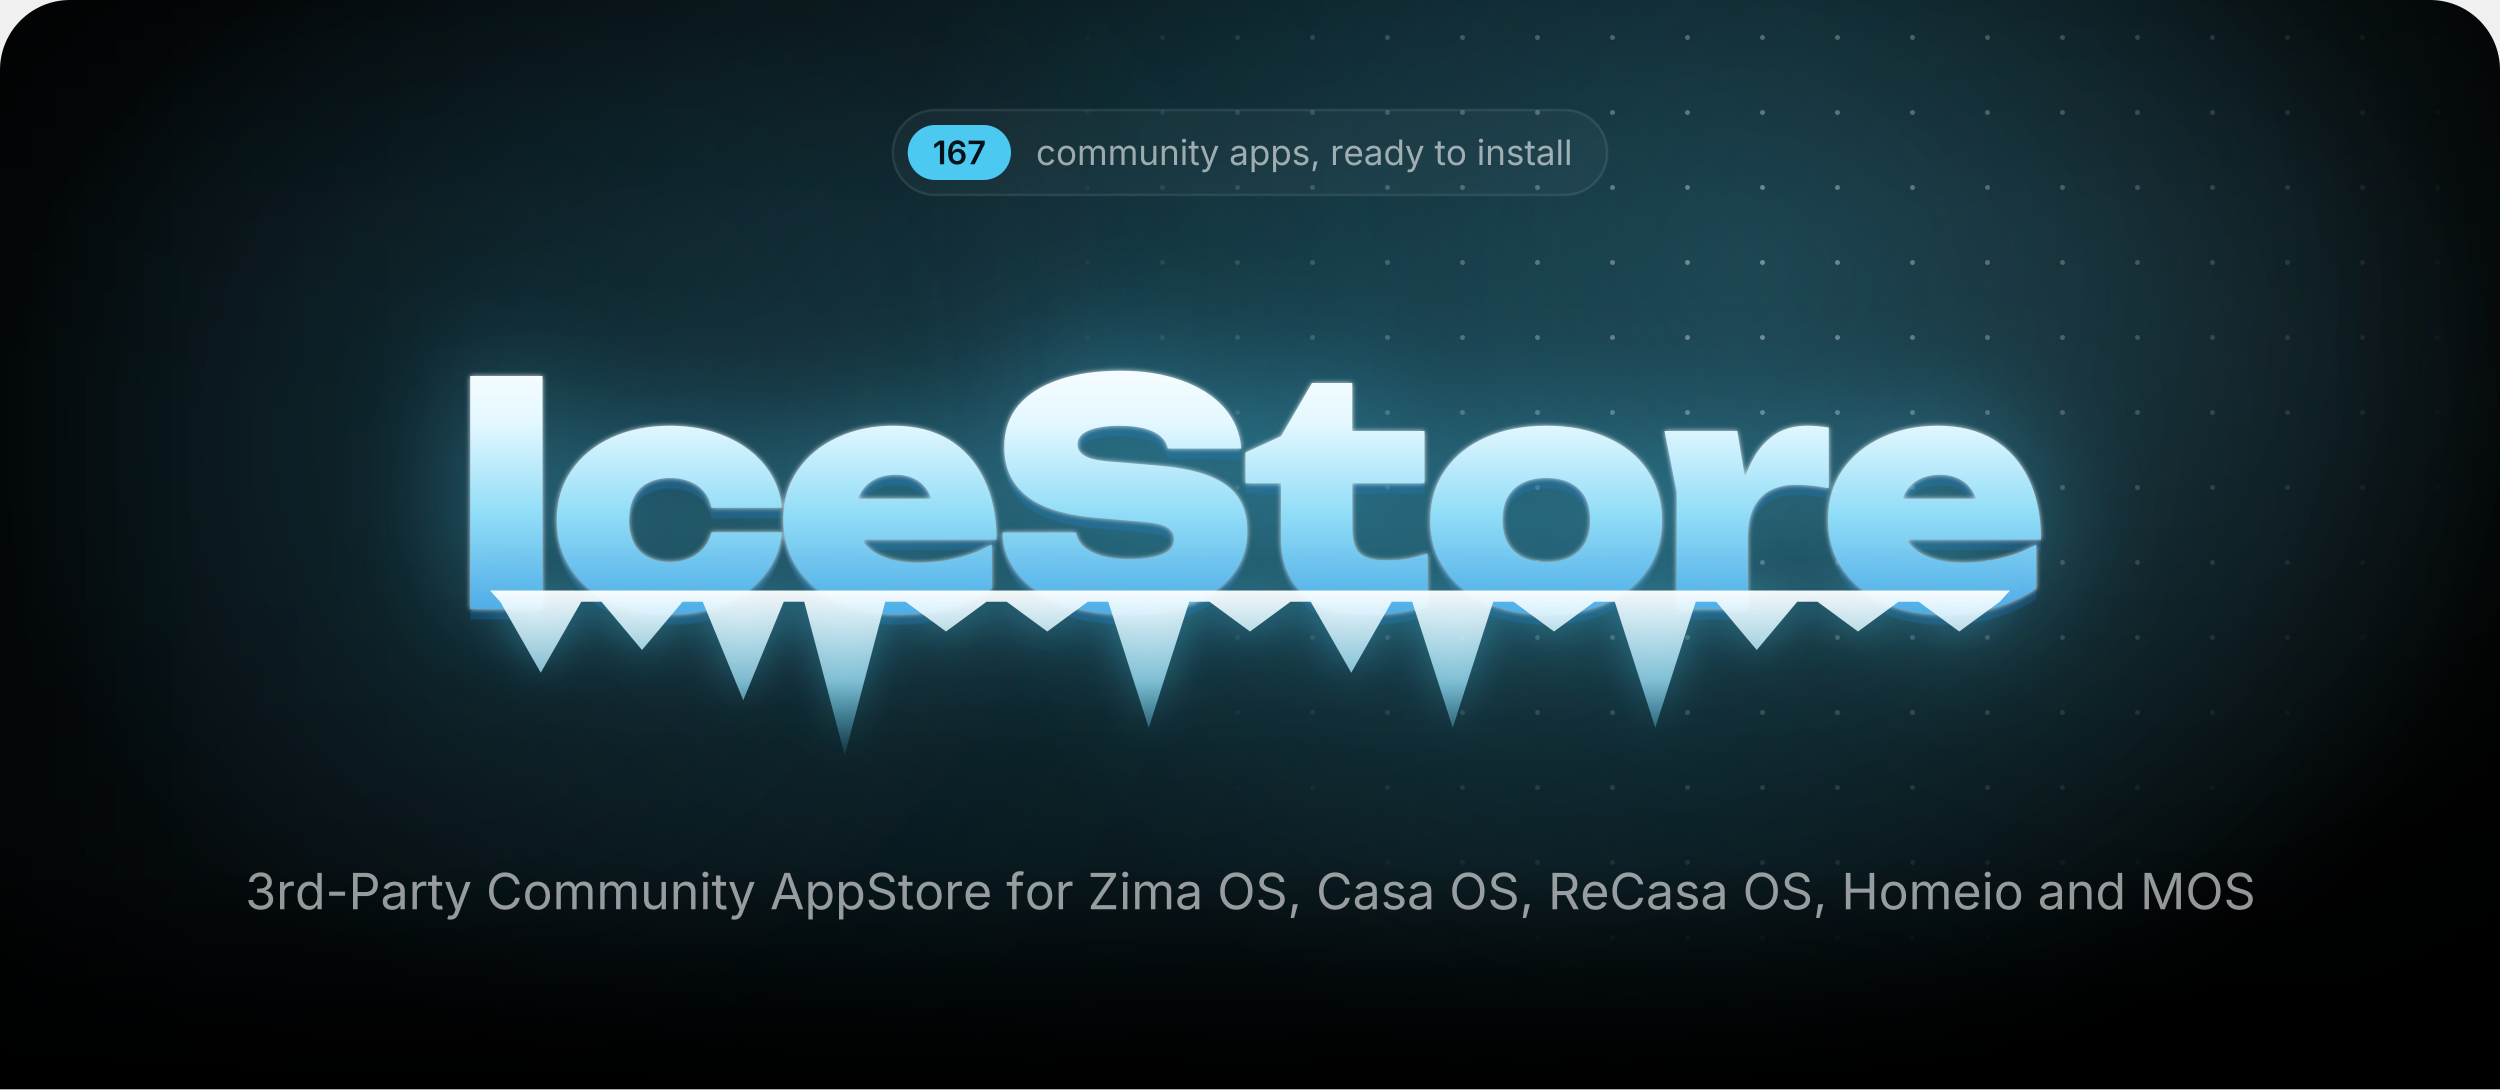
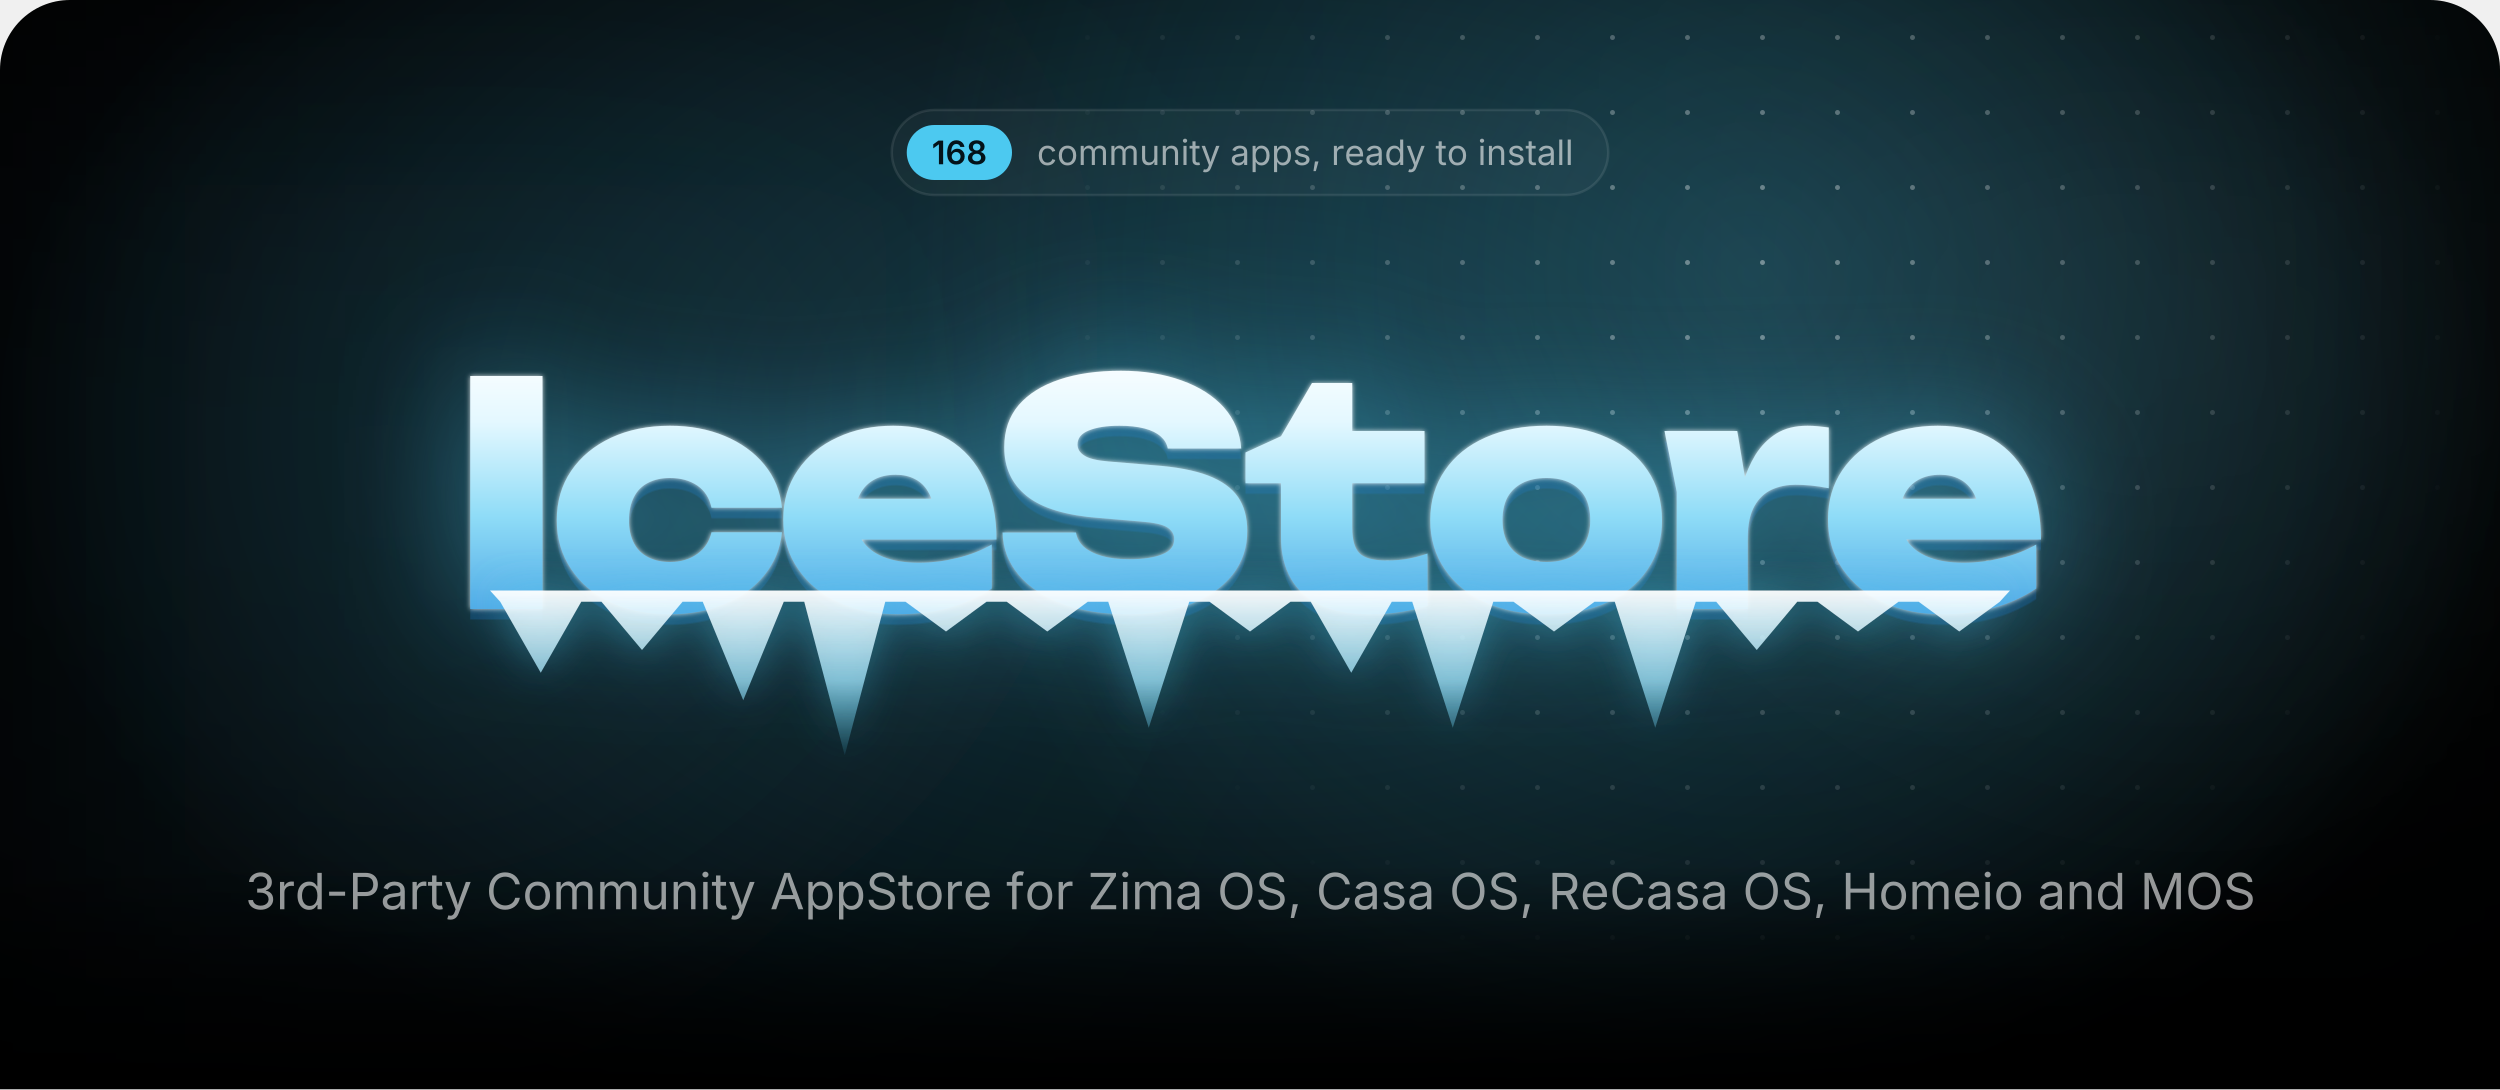
<svg xmlns="http://www.w3.org/2000/svg" width="1000" height="435.7" viewBox="0 0 1000 435.7">
  <style>.blob{transform-box:fill-box;transform-origin:center;animation:drift 22s ease-in-out infinite alternate}.blob+.blob{animation-duration:28s;animation-direction:alternate-reverse}@keyframes drift{to{transform:translate(180px,60px) scale(1.2)}}.spot{animation:spot 18s ease-in-out infinite alternate}@keyframes spot{to{transform:translate(-420px,40px)}}.gl{animation:gl 6s ease-in-out infinite}@keyframes gl{0%,35%{transform:translateX(0)}70%,100%{transform:translateX(1741px)}}.sp{transform-box:fill-box;transform-origin:center;opacity:0;animation:tw 3.2s ease-in-out infinite}@keyframes tw{0%,100%{opacity:0;transform:scale(.3) rotate(0)}50%{opacity:1;transform:scale(1) rotate(45deg)}}@media(prefers-reduced-motion:reduce){*{animation:none!important}}</style>
  <defs>
    <path id="semi.1342" d="M717 1490V0H452V1252H442L94 1002V1256L421 1490Z" />
    <path id="semi.1349" d="M671 -20Q565 -20 464 16Q362 53 280 136Q199 220 151 358Q103 497 103 702Q103 894 144 1044Q184 1193 260 1297Q337 1401 445 1456Q553 1510 687 1510Q826 1510 934 1455Q1043 1400 1110 1305Q1177 1210 1193 1089H931Q910 1175 847 1227Q784 1279 687 1279Q583 1279 510 1218Q438 1157 400 1044Q363 930 363 772H374Q410 837 466 883Q523 929 594 954Q666 978 745 978Q876 978 980 916Q1085 853 1146 744Q1207 634 1207 492Q1207 346 1140 230Q1073 114 952 47Q832 -20 671 -20ZM670 197Q749 197 812 236Q875 274 912 340Q948 406 948 487Q948 567 912 632Q877 697 815 735Q753 773 673 773Q614 773 563 750Q512 728 474 688Q435 648 414 596Q393 544 393 486Q393 408 429 342Q465 276 528 236Q591 197 670 197Z" />
-     <path id="semi.1350" d="M185 0 819 1256V1266H83V1490H1097V1260L463 0Z" />
+     <path id="semi.1351" d="M655 -20Q494 -20 369 34Q244 89 174 184Q103 278 103 399Q103 492 144 571Q185 650 256 703Q326 756 414 771V780Q299 806 228 898Q157 991 157 1111Q157 1226 222 1316Q286 1406 398 1458Q511 1510 655 1510Q798 1510 910 1458Q1023 1406 1088 1316Q1153 1226 1153 1111Q1153 991 1082 898Q1010 806 897 780V771Q984 756 1054 703Q1125 650 1166 571Q1208 492 1208 399Q1208 278 1137 184Q1066 89 941 34Q816 -20 655 -20ZM655 186Q739 186 801 215Q863 244 898 296Q932 349 932 418Q932 490 896 544Q860 599 798 631Q735 663 655 663Q575 663 512 632Q449 600 413 545Q377 490 377 418Q377 349 411 297Q445 245 508 216Q571 186 655 186ZM655 865Q724 865 777 893Q830 921 861 970Q892 1020 892 1085Q892 1150 862 1198Q832 1246 778 1273Q725 1300 655 1300Q584 1300 530 1273Q477 1246 448 1198Q418 1150 418 1085Q418 1020 448 970Q478 921 532 893Q586 865 655 865Z" />
    <path id="regular.586" d="M613 -24Q461 -24 346 48Q232 120 168 250Q104 380 104 552Q104 727 168 858Q232 988 346 1060Q461 1132 613 1132Q694 1132 766 1111Q838 1090 898 1050Q957 1011 1000 954Q1043 896 1066 823L893 774Q881 817 856 853Q831 889 796 916Q760 942 714 956Q668 971 613 971Q501 971 429 912Q357 854 322 759Q287 664 287 552Q287 442 322 348Q357 253 429 195Q501 137 613 137Q669 137 716 152Q763 167 800 194Q836 222 861 260Q886 298 898 343L1070 294Q1048 219 1004 160Q961 102 901 60Q841 19 768 -2Q695 -24 613 -24Z" />
    <path id="regular.790" d="M613 -24Q461 -24 346 48Q232 120 168 250Q104 380 104 552Q104 727 168 858Q232 988 346 1060Q461 1132 613 1132Q766 1132 881 1060Q996 988 1060 858Q1124 727 1124 552Q1124 380 1060 250Q996 120 881 48Q766 -24 613 -24ZM613 137Q726 137 799 195Q872 253 907 348Q942 442 942 552Q942 663 907 758Q872 854 799 912Q726 971 613 971Q501 971 429 912Q357 854 322 759Q287 664 287 552Q287 442 322 348Q357 253 429 195Q501 137 613 137Z" />
    <path id="regular.766" d="M158 0V1118H333L334 868H320Q343 959 392 1018Q442 1078 508 1108Q575 1138 647 1138Q769 1138 844 1063Q920 988 942 866H918Q938 950 991 1011Q1044 1072 1120 1105Q1195 1138 1284 1138Q1381 1138 1461 1096Q1541 1054 1588 969Q1636 884 1636 754V0H1456V749Q1456 870 1388 922Q1320 974 1230 974Q1155 974 1100 942Q1046 911 1016 856Q987 801 987 730V0H807V767Q807 860 745 917Q683 974 588 974Q523 974 466 944Q408 913 373 853Q338 793 338 704V0Z" />
    <path id="regular.915" d="M537 -14Q424 -14 338 32Q253 79 206 173Q158 267 158 408V1118H338V423Q338 294 406 221Q474 148 591 148Q671 148 734 183Q798 218 835 286Q872 353 872 448V1118H1053V0H879V271H903Q851 114 756 50Q660 -14 537 -14Z" />
    <path id="regular.773" d="M338 670V0H158V1118H331L332 847H307Q358 1002 452 1067Q547 1132 674 1132Q787 1132 872 1086Q957 1039 1004 946Q1052 852 1052 710V0H872V695Q872 824 804 897Q737 970 620 970Q540 970 476 935Q412 900 375 833Q338 766 338 670Z" />
    <path id="regular.689" d="M158 0V1118H338V0ZM249 1301Q198 1301 161 1336Q124 1371 124 1420Q124 1470 161 1504Q198 1539 249 1539Q301 1539 338 1504Q375 1470 375 1420Q375 1371 338 1336Q301 1301 249 1301Z" />
    <path id="regular.889" d="M598 1118V964H20V1118ZM188 1384H368V290Q368 215 398 180Q429 146 500 146Q517 146 544 150Q570 154 592 158L629 6Q601 -4 566 -9Q530 -14 495 -14Q350 -14 269 62Q188 139 188 276Z" />
    <path id="regular.998" d="M140 -405 186 -249 205 -254Q260 -268 305 -262Q350 -255 386 -217Q422 -179 449 -99L481 -6L54 1118H251L489 455Q527 351 553 249Q579 147 608 51H542Q571 147 598 250Q624 352 661 455L901 1118H1097L606 -167Q572 -256 524 -314Q477 -371 414 -398Q351 -426 272 -426Q224 -426 189 -419Q154 -412 140 -405Z" />
    <path id="regular.507" d="M471 -26Q365 -26 278 14Q192 54 141 131Q90 208 90 318Q90 414 128 474Q166 534 230 568Q293 603 370 620Q447 637 525 647Q625 660 688 667Q751 674 782 691Q812 708 812 749V755Q812 825 786 874Q760 922 708 948Q656 974 578 974Q498 974 441 949Q384 924 348 886Q313 849 295 810L122 867Q165 969 238 1026Q311 1084 399 1108Q487 1132 573 1132Q629 1132 700 1118Q772 1105 838 1065Q905 1025 948 946Q992 868 992 737V0H815V152H803Q784 113 742 72Q700 30 633 2Q566 -26 471 -26ZM502 133Q602 133 671 172Q740 211 776 274Q812 336 812 404V559Q801 546 764 536Q727 525 680 517Q632 509 588 504Q543 498 517 495Q452 487 396 468Q339 448 305 410Q271 373 271 309Q271 251 301 212Q331 173 383 153Q435 133 502 133Z" />
    <path id="regular.843" d="M158 -418V1118H332V939H352Q371 969 405 1014Q439 1060 503 1096Q567 1132 676 1132Q816 1132 922 1062Q1029 992 1090 862Q1150 733 1150 556Q1150 378 1090 248Q1030 118 924 47Q817 -24 677 -24Q571 -24 506 12Q441 49 406 96Q371 142 352 173H338V-418ZM650 137Q755 137 826 194Q896 250 932 346Q967 441 967 558Q967 674 932 768Q897 861 826 916Q756 971 650 971Q547 971 477 919Q407 867 372 774Q336 682 336 558Q336 434 372 339Q408 244 478 190Q549 137 650 137Z" />
    <path id="regular.871" d="M538 -24Q423 -24 334 10Q244 43 186 109Q128 175 108 271L279 312Q303 220 370 177Q436 134 536 134Q653 134 722 184Q792 234 792 303Q792 361 752 400Q711 438 628 457L442 501Q290 537 216 612Q142 688 142 806Q142 902 196 976Q250 1049 344 1090Q437 1132 556 1132Q671 1132 752 1098Q832 1063 882 1002Q933 942 958 863L795 821Q772 881 718 930Q665 979 557 979Q457 979 390 933Q324 887 324 817Q324 755 369 718Q414 680 512 657L681 617Q833 581 906 506Q979 430 979 315Q979 217 924 140Q868 64 768 20Q669 -24 538 -24Z" />
    <path id="regular.1501" d="M128 -359 216 208H422L266 -359Z" />
    <path id="regular.852" d="M158 0V1118H332V946H344Q375 1031 454 1082Q534 1134 634 1134Q654 1134 682 1133Q709 1132 725 1131V950Q717 952 685 956Q653 960 617 960Q537 960 474 926Q410 893 374 834Q338 776 338 700V0Z" />
    <path id="regular.614" d="M628 -24Q466 -24 348 48Q231 120 168 249Q104 378 104 550Q104 722 166 853Q228 984 342 1058Q455 1132 607 1132Q696 1132 782 1102Q869 1073 940 1008Q1010 942 1052 835Q1094 728 1094 573V498H226V650H997L913 594Q913 704 878 790Q844 875 776 924Q708 972 607 972Q506 972 434 922Q362 873 324 794Q286 714 286 623V522Q286 398 329 312Q372 225 450 180Q527 136 629 136Q695 136 749 155Q803 174 842 212Q881 251 902 308L1076 260Q1050 176 988 112Q926 48 834 12Q743 -24 628 -24Z" />
    <path id="regular.597" d="M577 -24Q438 -24 331 47Q224 118 164 248Q104 378 104 556Q104 733 164 862Q225 992 332 1062Q439 1132 578 1132Q687 1132 751 1096Q815 1060 850 1014Q884 969 902 939H916V1490H1096V0H922V173H902Q884 142 848 96Q813 49 748 12Q684 -24 577 -24ZM604 137Q706 137 776 190Q846 244 882 339Q918 434 918 558Q918 682 882 774Q847 867 777 919Q707 971 604 971Q498 971 428 916Q357 861 322 768Q287 674 287 558Q287 441 322 346Q358 250 429 194Q500 137 604 137Z" />
    <path id="regular.736" d="M338 1490V0H158V1490Z" />
    <path id="regular.1345" d="M635 -20Q489 -20 376 30Q263 80 196 169Q130 258 125 376H317Q323 305 366 254Q408 202 478 174Q547 147 632 147Q726 147 798 180Q871 212 913 271Q955 330 955 407Q955 488 914 550Q874 611 797 646Q720 681 609 681H488V846H609Q696 846 762 878Q829 909 866 966Q903 1023 903 1100Q903 1174 870 1229Q838 1284 778 1314Q718 1345 637 1345Q561 1345 494 1318Q428 1290 386 1239Q343 1188 340 1115H157Q161 1232 227 1321Q293 1410 402 1460Q510 1510 641 1510Q780 1510 880 1454Q981 1398 1035 1307Q1089 1216 1089 1110Q1089 984 1022 896Q956 808 842 774V762Q937 747 1004 698Q1072 649 1108 574Q1143 499 1143 405Q1143 283 1077 187Q1011 91 896 36Q781 -20 635 -20Z" />
    <path id="regular.1459" d="M798 719V553H144V719Z" />
    <path id="regular.375" d="M180 0V1490H690Q864 1490 976 1426Q1089 1363 1144 1256Q1198 1149 1198 1016Q1198 883 1144 775Q1089 667 977 603Q865 539 691 539H330V706H682Q800 706 872 746Q944 787 976 858Q1009 928 1009 1016Q1009 1104 976 1174Q944 1243 872 1283Q799 1323 680 1323H370V0Z" />
    <path id="regular.73" d="M783 -20Q592 -20 442 72Q293 165 208 336Q122 508 122 744Q122 981 208 1152Q293 1324 442 1417Q592 1510 783 1510Q896 1510 996 1477Q1097 1444 1177 1380Q1257 1317 1310 1226Q1364 1136 1384 1021H1194Q1178 1098 1140 1156Q1101 1214 1046 1254Q990 1294 923 1314Q856 1334 783 1334Q649 1334 541 1266Q433 1198 370 1066Q307 935 307 744Q307 554 370 422Q434 291 542 224Q650 156 783 156Q856 156 923 176Q990 197 1046 236Q1101 276 1140 334Q1178 393 1194 469H1384Q1365 355 1312 265Q1258 175 1178 111Q1098 47 998 14Q897 -20 783 -20Z" />
    <path id="regular.2" d="M52 0 593 1490H813L1361 0H1161L845 884Q816 966 778 1088Q739 1211 684 1401H720Q666 1209 626 1084Q587 960 561 884L254 0ZM324 416V582H1089V416Z" />
    <path id="regular.397" d="M657 -26Q496 -26 378 26Q259 78 192 172Q125 265 116 390H311Q319 306 368 252Q417 197 494 170Q570 144 657 144Q758 144 838 177Q919 210 966 270Q1013 330 1013 409Q1013 481 972 526Q932 571 865 600Q798 629 718 651L538 702Q358 753 258 848Q158 943 158 1091Q158 1217 226 1312Q294 1406 410 1458Q526 1510 670 1510Q817 1510 930 1458Q1043 1406 1108 1316Q1174 1227 1178 1114H992Q979 1223 888 1282Q797 1342 664 1342Q568 1342 496 1310Q423 1279 383 1224Q343 1170 343 1100Q343 1022 392 974Q440 927 506 900Q573 874 627 859L776 818Q836 802 908 774Q981 746 1047 700Q1113 653 1156 582Q1198 510 1198 406Q1198 284 1134 186Q1071 88 950 31Q829 -26 657 -26Z" />
    <path id="regular.647" d="M678 1118V964H20V1118ZM240 0V1267Q240 1364 286 1429Q331 1494 404 1527Q477 1560 558 1560Q622 1560 664 1550Q706 1539 726 1530L676 1376Q662 1381 640 1387Q617 1393 579 1393Q496 1393 458 1350Q420 1308 420 1227V0Z" />
    <path id="regular.496" d="M130 0V134L796 1125Q841 1192 892 1260Q943 1327 994 1393L1015 1331Q923 1325 830 1324Q737 1322 645 1322H122V1490H1158V1354L502 379Q454 308 400 237Q347 166 294 97L273 159Q365 165 456 166Q548 168 640 168H1166V0Z" />
    <path id="regular.321" d="M784 -20Q593 -20 444 72Q294 165 208 336Q122 508 122 744Q122 981 208 1152Q294 1324 444 1417Q593 1510 784 1510Q975 1510 1124 1417Q1273 1324 1358 1152Q1444 981 1444 744Q1444 508 1358 336Q1273 165 1124 72Q975 -20 784 -20ZM784 156Q917 156 1024 224Q1132 291 1196 422Q1259 554 1259 744Q1259 936 1196 1068Q1132 1199 1024 1266Q917 1334 784 1334Q650 1334 542 1266Q434 1198 370 1066Q307 935 307 744Q307 554 370 423Q434 292 542 224Q650 156 784 156Z" />
    <path id="regular.384" d="M180 0V1490H690Q864 1490 976 1430Q1089 1371 1144 1267Q1198 1163 1198 1030Q1198 897 1144 795Q1089 693 977 636Q865 578 691 578H286V747H682Q800 747 872 782Q943 816 976 880Q1009 943 1009 1030Q1009 1119 976 1184Q943 1250 871 1286Q799 1323 680 1323H370V0ZM1036 0 676 671H890L1256 0Z" />
    <path id="regular.161" d="M180 0V1490H370V846H1152V1490H1342V0H1152V678H370V0Z" />
    <path id="regular.292" d="M180 0V1490H450L817 550Q830 517 846 468Q863 418 882 360Q900 302 917 244Q934 187 947 138H905Q919 184 936 240Q953 297 972 356Q990 414 1007 465Q1024 516 1037 550L1399 1490H1670V0H1483V851Q1483 897 1484 956Q1484 1015 1486 1080Q1487 1145 1488 1212Q1490 1279 1491 1342H1507Q1486 1273 1462 1202Q1439 1130 1416 1064Q1394 997 1374 942Q1354 887 1340 851L1007 0H842L504 851Q490 886 471 940Q452 993 430 1058Q407 1124 383 1196Q359 1269 334 1342H352Q354 1286 356 1221Q357 1156 358 1090Q359 1023 360 962Q361 900 361 851V0Z" />
    <radialGradient id="glow">
      <stop stop-color="#4cc9f0" stop-opacity=".28" />
      <stop offset="1" stop-color="#4cc9f0" stop-opacity="0" />
    </radialGradient>
    <radialGradient id="cur">
      <stop stop-color="#4cc9f0" stop-opacity=".2" />
      <stop offset=".65" stop-color="#4cc9f0" stop-opacity="0" />
    </radialGradient>
    <radialGradient id="spot">
      <stop stop-color="#fff" />
      <stop offset="1" stop-color="#000" />
    </radialGradient>
    <pattern id="dots" width="30" height="30" patternUnits="userSpaceOnUse">
      <circle cx="15" cy="15" r="1" fill="#fff" fill-opacity=".4" />
    </pattern>
    <mask id="dm">
      <circle class="spot" cx="700" cy="110" r="300" fill="url(#spot)" />
    </mask>
    <linearGradient id="fade" x2="0" y2="1">
      <stop offset="0.793" stop-color="#fff" />
      <stop offset="1" stop-color="#000" />
    </linearGradient>
    <mask id="bf">
      <rect width="1000" height="435.7" fill="url(#fade)" />
    </mask>
    <filter id="blur" filterUnits="userSpaceOnUse" x="-500" y="-500" width="2000" height="1500">
      <feGaussianBlur stdDeviation="90" />
    </filter>
    <linearGradient id="ice" gradientUnits="userSpaceOnUse" x1="0" y1="138" x2="0" y2="256">
      <stop stop-color="#fff" />
      <stop offset=".26" stop-color="#e4f8ff" />
      <stop offset=".58" stop-color="#8fdcf7" />
      <stop offset="1" stop-color="#3d9be0" />
    </linearGradient>
    <linearGradient id="ig" x2="0" y2="1">
      <stop stop-color="#fff" stop-opacity=".95" />
      <stop offset=".55" stop-color="#9fe3fa" stop-opacity=".75" />
      <stop offset="1" stop-color="#4cc9f0" stop-opacity=".1" />
    </linearGradient>
    <linearGradient id="gl">
      <stop stop-color="#fff" stop-opacity="0" />
      <stop offset=".5" stop-color="#fff" stop-opacity=".95" />
      <stop offset="1" stop-color="#fff" stop-opacity="0" />
    </linearGradient>
    <clipPath id="wc">
      <path d="M188.1 150.4H217V243.6H188.1ZM312.8 212.9Q311.8 222.7 305.7 230.1Q299.7 237.5 289.9 241.6Q280.1 245.7 268 245.7Q254.7 245.7 244.4 241Q234.2 236.3 228.5 227.7Q222.7 219.1 222.7 208.1Q222.7 196.8 228.5 188.3Q234.2 179.9 244.4 175.1Q254.7 170.3 268 170.3Q280.1 170.3 289.9 174.4Q299.7 178.5 305.7 185.8Q311.8 193.2 312.8 203.1H284.6Q283.4 197.3 278.9 194.2Q274.4 191.2 268 191.2Q263 191.2 259.3 193.1Q255.5 195 253.6 198.8Q251.6 202.6 251.6 208.1Q251.6 213.5 253.6 217.3Q255.5 221 259.3 222.9Q263 224.8 268 224.8Q274.4 224.8 278.9 221.6Q283.4 218.3 284.6 212.9ZM359 245.7Q345.9 245.7 335.6 241Q325.2 236.3 319.3 227.7Q313.3 219.1 313.3 207.7Q313.3 196.5 319.1 188.1Q324.9 179.6 334.9 175Q344.9 170.3 357.3 170.3Q370.3 170.3 379.5 175.8Q388.7 181.4 393.6 191.6Q398.6 201.9 398.6 215.8H336.6V199.5H382.2L373.8 205.1Q373.3 200.2 371.3 196.8Q369.4 193.4 366.1 191.7Q362.8 189.9 358.3 189.9Q353.2 189.9 349.6 191.9Q346 193.9 344.1 197.5Q342.1 201 342.1 205.5Q342.1 211.8 344.9 216.2Q347.7 220.5 353.4 222.8Q359.2 225.1 367.6 225.1Q375.3 225.1 382.9 223.2Q390.5 221.4 396.7 217.8V235.4Q389.1 240.4 379.7 243.1Q370.3 245.7 359 245.7ZM401 213H430.4Q430.9 216.3 433.5 218.7Q436.2 221.1 440.8 222.4Q445.4 223.7 451.6 223.7Q460.2 223.7 465 221.7Q469.7 219.8 469.7 215.7Q469.7 212.8 467 211Q464.3 209.2 456.2 208.6L439.8 207.2Q419.7 205.7 410.7 198.4Q401.7 191.2 401.7 178.9Q401.7 168.8 407.5 162Q413.3 155.3 423.8 151.8Q434.2 148.3 448.4 148.3Q462 148.3 472.7 152.2Q483.3 156 489.6 163Q495.8 170.1 496.5 179.4H467.1Q466.6 176.6 464.3 174.6Q462 172.5 457.8 171.4Q453.6 170.3 447.8 170.3Q440.1 170.3 435.5 172.2Q431 174 431 177.8Q431 180.5 433.7 182.2Q436.3 184 443.5 184.6L461.5 186.1Q475 187.1 483.2 190.2Q491.5 193.4 495.2 198.8Q498.9 204.2 498.9 212.4Q498.9 222.4 493 229.9Q487 237.4 476.3 241.6Q465.5 245.7 451.1 245.7Q436.3 245.7 425.1 241.6Q414 237.5 407.6 230.1Q401.3 222.7 401 213ZM498.2 193.3V181L512.4 174.5L524.8 153.2H540.9V172.4H569.8V193.3H540.9V211.1Q540.9 218.3 543.7 221.2Q546.5 224.2 554.7 224.2Q559.8 224.2 563.8 223.4Q567.8 222.6 571 221.4V242.4Q567 243.6 560.9 244.7Q554.9 245.7 548.1 245.7Q536 245.7 528.1 242Q520.2 238.3 516.3 231.3Q512.4 224.4 512.4 214.9V193.3ZM618.5 245.7Q604.7 245.7 594.2 241Q583.8 236.3 578 227.8Q572.1 219.3 572.1 208.1Q572.1 196.6 578 188.1Q583.8 179.6 594.2 175Q604.7 170.3 618.6 170.3Q632.4 170.3 642.8 175Q653.3 179.6 659 188.1Q664.8 196.6 664.8 208.1Q664.8 219.3 659 227.8Q653.3 236.3 642.8 241Q632.4 245.7 618.5 245.7ZM618.6 224.8Q624.2 224.8 628.1 222.9Q632 220.9 634.1 217.1Q636.1 213.3 636.1 208.1Q636.1 202.7 634.1 198.9Q632 195.2 628.1 193.2Q624.2 191.2 618.6 191.2Q613 191.2 609 193.2Q605.1 195.2 603 198.9Q601 202.7 601 208Q601 213.3 603 217.1Q605.1 220.9 609 222.9Q613 224.8 618.6 224.8ZM665.8 172.4H694.9L699.1 197.6V243.6H670.7V196.8ZM731.5 171V195.3Q727.6 194.5 724.3 194.2Q721 193.9 718.2 193.9Q713.1 193.9 708.8 195.8Q704.4 197.8 701.8 202.4Q699.1 207.1 699.1 215.3L693.9 208.8Q695 201.1 696.9 194.2Q698.9 187.3 702.2 181.9Q705.6 176.5 710.6 173.4Q715.6 170.3 723 170.3Q725 170.3 727.1 170.5Q729.2 170.7 731.5 171ZM776.9 245.7Q763.7 245.7 753.4 241Q743.1 236.3 737.1 227.7Q731.2 219.1 731.2 207.7Q731.2 196.5 736.9 188.1Q742.7 179.6 752.7 175Q762.7 170.3 775.1 170.3Q788.2 170.3 797.4 175.8Q806.6 181.4 811.5 191.6Q816.4 201.9 816.4 215.8H754.4V199.5H800L791.7 205.1Q791.2 200.2 789.2 196.8Q787.2 193.4 783.9 191.7Q780.6 189.9 776.1 189.9Q771 189.9 767.4 191.9Q763.8 193.9 761.9 197.5Q760 201 760 205.5Q760 211.8 762.8 216.2Q765.6 220.5 771.3 222.8Q777 225.1 785.5 225.1Q793.2 225.1 800.7 223.2Q808.3 221.4 814.5 217.8V235.4Q807 240.4 797.6 243.1Q788.2 245.7 776.9 245.7Z" />
    </clipPath>
    <filter id="frost" x="-20%" y="-60%" width="140%" height="220%" color-interpolation-filters="sRGB">
      <feGaussianBlur in="SourceAlpha" stdDeviation="1" result="a" />
      <feFlood flood-color="#fff" flood-opacity=".85" />
      <feComposite in2="a" operator="in" result="s1" />
      <feGaussianBlur in="SourceAlpha" stdDeviation="25.2" result="b" />
      <feFlood flood-color="#4cc9f0" flood-opacity=".5" />
      <feComposite in2="b" operator="in" result="s2" />
      <feOffset in="SourceAlpha" dy="4.2" result="c" />
      <feFlood flood-color="#125696" flood-opacity=".4" />
      <feComposite in2="c" operator="in" result="s3" />
      <feMerge>
        <feMergeNode in="s3" />
        <feMergeNode in="s2" />
        <feMergeNode in="s1" />
        <feMergeNode in="SourceGraphic" />
      </feMerge>
    </filter>
    <filter id="drip" x="-10%" y="-60%" width="120%" height="220%">
      <feGaussianBlur in="SourceAlpha" stdDeviation="8.4" result="b" />
      <feFlood flood-color="#4cc9f0" flood-opacity=".45" />
      <feComposite in2="b" operator="in" />
      <feMerge>
        <feMergeNode />
        <feMergeNode in="SourceGraphic" />
      </feMerge>
    </filter>
    <clipPath id="pg">
      <path d="M0,28 A28,28 0 0 1 28,0 H972 A28,28 0 0 1 1000,28 V435.7 A0,0 0 0 1 1000,435.7 H0 A0,0 0 0 1 0,435.7 Z" />
    </clipPath>
  </defs>
  <g clip-path="url(#pg)">
    <rect x="0" y="0" width="1000" height="435.7" rx="0" fill="#000" />
    <g mask="url(#bf)">
      <ellipse cx="500" cy="170" rx="500" ry="310" fill="url(#glow)" />
      <circle class="blob" cx="140" cy="140" r="260" fill="#4cc9f0" fill-opacity=".1" filter="url(#blur)" />
      <circle class="blob" cx="900" cy="40" r="220" fill="#a5e8ff" fill-opacity=".08" filter="url(#blur)" />
      <circle class="spot" cx="700" cy="110" r="520" fill="url(#cur)" />
      <rect width="1000" height="435.7" fill="url(#dots)" mask="url(#dm)" />
    </g>
-     <rect x="357.1" y="44" width="285.8" height="34" rx="17" fill="rgba(255,255,255,.035)" stroke="rgba(255,255,255,.09)" />
-     <rect x="363.1" y="50" width="41.3" height="22" rx="11" fill="#4cc9f0" />
-     <g fill="#031219" transform="translate(373.1,65.7) scale(0.00635,-0.00635)">
+     <rect x="356.7" y="44" width="286.6" height="34" rx="17" fill="rgba(255,255,255,.035)" stroke="rgba(255,255,255,.09)" />
+     <rect x="362.7" y="50" width="42.1" height="22" rx="11" fill="#4cc9f0" />
+     <g fill="#031219" transform="translate(372.7,65.7) scale(0.00635,-0.00635)">
      <use href="#semi.1342" x="0" />
      <use href="#semi.1349" x="866" />
-       <use href="#semi.1350" x="2176" />
-     </g>
-     <g fill="rgba(255,255,255,.58)" transform="translate(414.4,66) scale(0.00684,-0.00684)">
+       <use href="#semi.1351" x="2176" />
+     </g>
+     <g fill="rgba(255,255,255,.58)" transform="translate(414.8,66) scale(0.00684,-0.00684)">
      <use href="#regular.586" x="0" />
      <use href="#regular.790" x="1170" />
      <use href="#regular.766" x="2398" />
      <use href="#regular.766" x="4192" />
      <use href="#regular.915" x="5986" />
      <use href="#regular.773" x="7197" />
      <use href="#regular.689" x="8407" />
      <use href="#regular.889" x="8903" />
      <use href="#regular.998" x="9573" />
      <use href="#regular.507" x="11300" />
      <use href="#regular.843" x="12450" />
      <use href="#regular.843" x="13704" />
      <use href="#regular.871" x="14958" />
      <use href="#regular.1501" x="16039" />
      <use href="#regular.852" x="17205" />
      <use href="#regular.614" x="17976" />
      <use href="#regular.507" x="19170" />
      <use href="#regular.597" x="20320" />
      <use href="#regular.998" x="21574" />
      <use href="#regular.889" x="23301" />
      <use href="#regular.790" x="23971" />
      <use href="#regular.689" x="25775" />
      <use href="#regular.773" x="26271" />
      <use href="#regular.871" x="27481" />
      <use href="#regular.889" x="28562" />
      <use href="#regular.507" x="29232" />
      <use href="#regular.736" x="30382" />
      <use href="#regular.736" x="30878" />
    </g>
    <g filter="url(#frost)">
      <path fill="url(#ice)" d="M188.1 150.4H217V243.6H188.1ZM312.8 212.9Q311.8 222.7 305.7 230.1Q299.7 237.5 289.9 241.6Q280.1 245.7 268 245.7Q254.7 245.7 244.4 241Q234.2 236.3 228.5 227.7Q222.7 219.1 222.7 208.1Q222.7 196.8 228.5 188.3Q234.2 179.9 244.4 175.1Q254.7 170.3 268 170.3Q280.1 170.3 289.9 174.4Q299.7 178.5 305.7 185.8Q311.8 193.2 312.8 203.1H284.6Q283.4 197.3 278.9 194.2Q274.4 191.2 268 191.2Q263 191.2 259.3 193.1Q255.5 195 253.6 198.8Q251.6 202.6 251.6 208.1Q251.6 213.5 253.6 217.3Q255.5 221 259.3 222.9Q263 224.8 268 224.8Q274.4 224.8 278.9 221.6Q283.4 218.3 284.6 212.9ZM359 245.7Q345.9 245.7 335.6 241Q325.2 236.3 319.3 227.7Q313.3 219.1 313.3 207.7Q313.3 196.5 319.1 188.1Q324.9 179.6 334.9 175Q344.9 170.3 357.3 170.3Q370.3 170.3 379.5 175.8Q388.7 181.4 393.6 191.6Q398.6 201.9 398.6 215.8H336.6V199.5H382.2L373.8 205.1Q373.3 200.2 371.3 196.8Q369.4 193.4 366.1 191.7Q362.8 189.9 358.3 189.9Q353.2 189.9 349.6 191.9Q346 193.9 344.1 197.5Q342.1 201 342.1 205.5Q342.1 211.8 344.9 216.2Q347.7 220.5 353.4 222.8Q359.2 225.1 367.6 225.1Q375.3 225.1 382.9 223.2Q390.5 221.4 396.7 217.8V235.4Q389.1 240.4 379.7 243.1Q370.3 245.7 359 245.7ZM401 213H430.4Q430.9 216.3 433.5 218.7Q436.2 221.1 440.8 222.4Q445.4 223.7 451.6 223.7Q460.2 223.7 465 221.7Q469.7 219.8 469.7 215.7Q469.7 212.8 467 211Q464.3 209.2 456.2 208.6L439.8 207.2Q419.7 205.7 410.7 198.4Q401.7 191.2 401.7 178.9Q401.7 168.8 407.5 162Q413.3 155.3 423.8 151.8Q434.2 148.3 448.4 148.3Q462 148.3 472.7 152.2Q483.3 156 489.6 163Q495.8 170.1 496.5 179.4H467.1Q466.6 176.6 464.3 174.6Q462 172.5 457.8 171.4Q453.6 170.3 447.8 170.3Q440.1 170.3 435.5 172.2Q431 174 431 177.8Q431 180.5 433.7 182.2Q436.3 184 443.5 184.6L461.5 186.1Q475 187.1 483.2 190.2Q491.5 193.4 495.2 198.8Q498.9 204.2 498.9 212.4Q498.9 222.4 493 229.9Q487 237.4 476.3 241.6Q465.5 245.7 451.1 245.7Q436.3 245.7 425.1 241.6Q414 237.5 407.6 230.1Q401.3 222.7 401 213ZM498.2 193.3V181L512.4 174.5L524.8 153.2H540.9V172.4H569.8V193.3H540.9V211.1Q540.9 218.3 543.7 221.2Q546.5 224.2 554.7 224.2Q559.8 224.2 563.8 223.4Q567.8 222.6 571 221.4V242.4Q567 243.6 560.9 244.7Q554.9 245.7 548.1 245.7Q536 245.7 528.1 242Q520.2 238.3 516.3 231.3Q512.4 224.4 512.4 214.9V193.3ZM618.5 245.7Q604.7 245.7 594.2 241Q583.8 236.3 578 227.8Q572.1 219.3 572.1 208.1Q572.1 196.6 578 188.1Q583.8 179.6 594.2 175Q604.7 170.3 618.6 170.3Q632.4 170.3 642.8 175Q653.3 179.6 659 188.1Q664.8 196.6 664.8 208.1Q664.8 219.3 659 227.8Q653.3 236.3 642.8 241Q632.4 245.7 618.5 245.7ZM618.6 224.8Q624.2 224.8 628.1 222.9Q632 220.9 634.1 217.1Q636.1 213.3 636.1 208.1Q636.1 202.7 634.1 198.9Q632 195.2 628.1 193.2Q624.2 191.2 618.6 191.2Q613 191.2 609 193.2Q605.1 195.2 603 198.9Q601 202.7 601 208Q601 213.3 603 217.1Q605.1 220.9 609 222.9Q613 224.8 618.6 224.8ZM665.8 172.4H694.9L699.1 197.6V243.6H670.7V196.8ZM731.5 171V195.3Q727.6 194.5 724.3 194.2Q721 193.9 718.2 193.9Q713.1 193.9 708.8 195.8Q704.4 197.8 701.8 202.4Q699.1 207.1 699.1 215.3L693.9 208.8Q695 201.1 696.9 194.2Q698.9 187.3 702.2 181.9Q705.6 176.5 710.6 173.4Q715.6 170.3 723 170.3Q725 170.3 727.1 170.5Q729.2 170.7 731.5 171ZM776.9 245.7Q763.7 245.7 753.4 241Q743.1 236.3 737.1 227.7Q731.2 219.1 731.2 207.7Q731.2 196.5 736.9 188.1Q742.7 179.6 752.7 175Q762.7 170.3 775.1 170.3Q788.2 170.3 797.4 175.8Q806.6 181.4 811.5 191.6Q816.4 201.9 816.4 215.8H754.4V199.5H800L791.7 205.1Q791.2 200.2 789.2 196.8Q787.2 193.4 783.9 191.7Q780.6 189.9 776.1 189.9Q771 189.9 767.4 191.9Q763.8 193.9 761.9 197.5Q760 201 760 205.5Q760 211.8 762.8 216.2Q765.6 220.5 771.3 222.8Q777 225.1 785.5 225.1Q793.2 225.1 800.7 223.2Q808.3 221.4 814.5 217.8V235.4Q807 240.4 797.6 243.1Q788.2 245.7 776.9 245.7Z" />
    </g>
    <g clip-path="url(#wc)">
      <g class="gl">
        <g transform="translate(52.8,0) skewX(-15)">
          <rect x="-518.9" y="118" width="399.4" height="158" rx="0" fill="url(#gl)" />
        </g>
      </g>
    </g>
    <polygon points="196,236.2 200.1,240.7 216.3,269.1 232.5,240.7 240.6,240.7 256.8,260 273,240.7 281.1,240.7 297.3,280.1 313.5,240.7 321.7,240.7 337.9,302.1 354.1,240.7 362.2,240.7 378.4,252.6 394.6,240.7 402.7,240.7 418.9,252.6 435.1,240.7 443.3,240.7 459.5,291.1 475.7,240.7 483.8,240.7 500,252.6 516.2,240.7 524.3,240.7 540.5,269.1 556.7,240.7 564.9,240.7 581.1,291.1 597.3,240.7 605.4,240.7 621.6,252.6 637.8,240.7 645.9,240.7 662.1,291.1 678.3,240.7 686.5,240.7 702.7,260 718.9,240.7 727,240.7 743.2,252.6 759.4,240.7 767.5,240.7 783.7,252.6 799.9,240.7 804,236.2" fill="url(#ig)" filter="url(#drip)" />
    <polygon class="sp" style="animation-delay:0s" fill="#fff" points="171.4,123.8 173.3,132.5 181.9,134.4 173.3,136.3 171.4,145 169.5,136.3 160.8,134.4 169.5,132.5" />
    <polygon class="sp" style="animation-delay:0.9s" fill="#fff" points="337.8,114.4 339.7,123.1 348.3,125 339.7,126.9 337.8,135.5 335.9,126.9 327.2,125 335.9,123.1" />
    <polygon class="sp" style="animation-delay:1.7s" fill="#fff" points="491.4,109.7 493.3,118.3 501.9,120.2 493.3,122.1 491.4,130.8 489.5,122.1 480.8,120.2 489.5,118.3" />
    <polygon class="sp" style="animation-delay:0.4s" fill="#fff" points="651.4,119.1 653.3,127.8 661.9,129.7 653.3,131.6 651.4,140.2 649.5,131.6 640.8,129.7 649.5,127.8" />
    <polygon class="sp" style="animation-delay:2.2s" fill="#fff" points="824.2,126.2 826.1,134.9 834.7,136.8 826.1,138.7 824.2,147.3 822.3,138.7 813.6,136.8 822.3,134.9" />
    <polygon class="sp" style="animation-delay:1.3s" fill="#fff" points="574.6,277.3 576.5,285.9 585.1,287.8 576.5,289.7 574.6,298.4 572.7,289.7 564,287.8 572.7,285.9" />
    <g fill="rgba(255,255,255,.58)" transform="translate(98.1,363.7) scale(0.00977,-0.00977)">
      <use href="#regular.1345" x="0" />
      <use href="#regular.852" x="1265" />
      <use href="#regular.597" x="2036" />
      <use href="#regular.1459" x="3290" />
      <use href="#regular.375" x="4232" />
      <use href="#regular.507" x="5540" />
      <use href="#regular.852" x="6690" />
      <use href="#regular.889" x="7461" />
      <use href="#regular.998" x="8131" />
      <use href="#regular.73" x="9858" />
      <use href="#regular.790" x="11354" />
      <use href="#regular.766" x="12582" />
      <use href="#regular.766" x="14376" />
      <use href="#regular.915" x="16170" />
      <use href="#regular.773" x="17381" />
      <use href="#regular.689" x="18591" />
      <use href="#regular.889" x="19087" />
      <use href="#regular.998" x="19757" />
      <use href="#regular.2" x="21484" />
      <use href="#regular.843" x="22897" />
      <use href="#regular.843" x="24151" />
      <use href="#regular.397" x="25405" />
      <use href="#regular.889" x="26719" />
      <use href="#regular.790" x="27389" />
      <use href="#regular.852" x="28617" />
      <use href="#regular.614" x="29388" />
      <use href="#regular.647" x="31158" />
      <use href="#regular.790" x="31916" />
      <use href="#regular.852" x="33144" />
      <use href="#regular.496" x="34491" />
      <use href="#regular.689" x="35779" />
      <use href="#regular.766" x="36275" />
      <use href="#regular.507" x="38069" />
      <use href="#regular.321" x="39795" />
      <use href="#regular.397" x="41361" />
      <use href="#regular.1501" x="42675" />
      <use href="#regular.73" x="43841" />
      <use href="#regular.507" x="45337" />
      <use href="#regular.871" x="46487" />
      <use href="#regular.507" x="47568" />
      <use href="#regular.321" x="49294" />
      <use href="#regular.397" x="50860" />
      <use href="#regular.1501" x="52174" />
      <use href="#regular.384" x="53340" />
      <use href="#regular.614" x="54658" />
      <use href="#regular.73" x="55852" />
      <use href="#regular.507" x="57348" />
      <use href="#regular.871" x="58498" />
      <use href="#regular.507" x="59579" />
      <use href="#regular.321" x="61305" />
      <use href="#regular.397" x="62871" />
      <use href="#regular.1501" x="64185" />
      <use href="#regular.161" x="65351" />
      <use href="#regular.790" x="66873" />
      <use href="#regular.766" x="68101" />
      <use href="#regular.614" x="69895" />
      <use href="#regular.689" x="71089" />
      <use href="#regular.790" x="71585" />
      <use href="#regular.507" x="73389" />
      <use href="#regular.773" x="74539" />
      <use href="#regular.597" x="75749" />
      <use href="#regular.292" x="77579" />
      <use href="#regular.321" x="79429" />
      <use href="#regular.397" x="80995" />
    </g>
  </g>
</svg>
